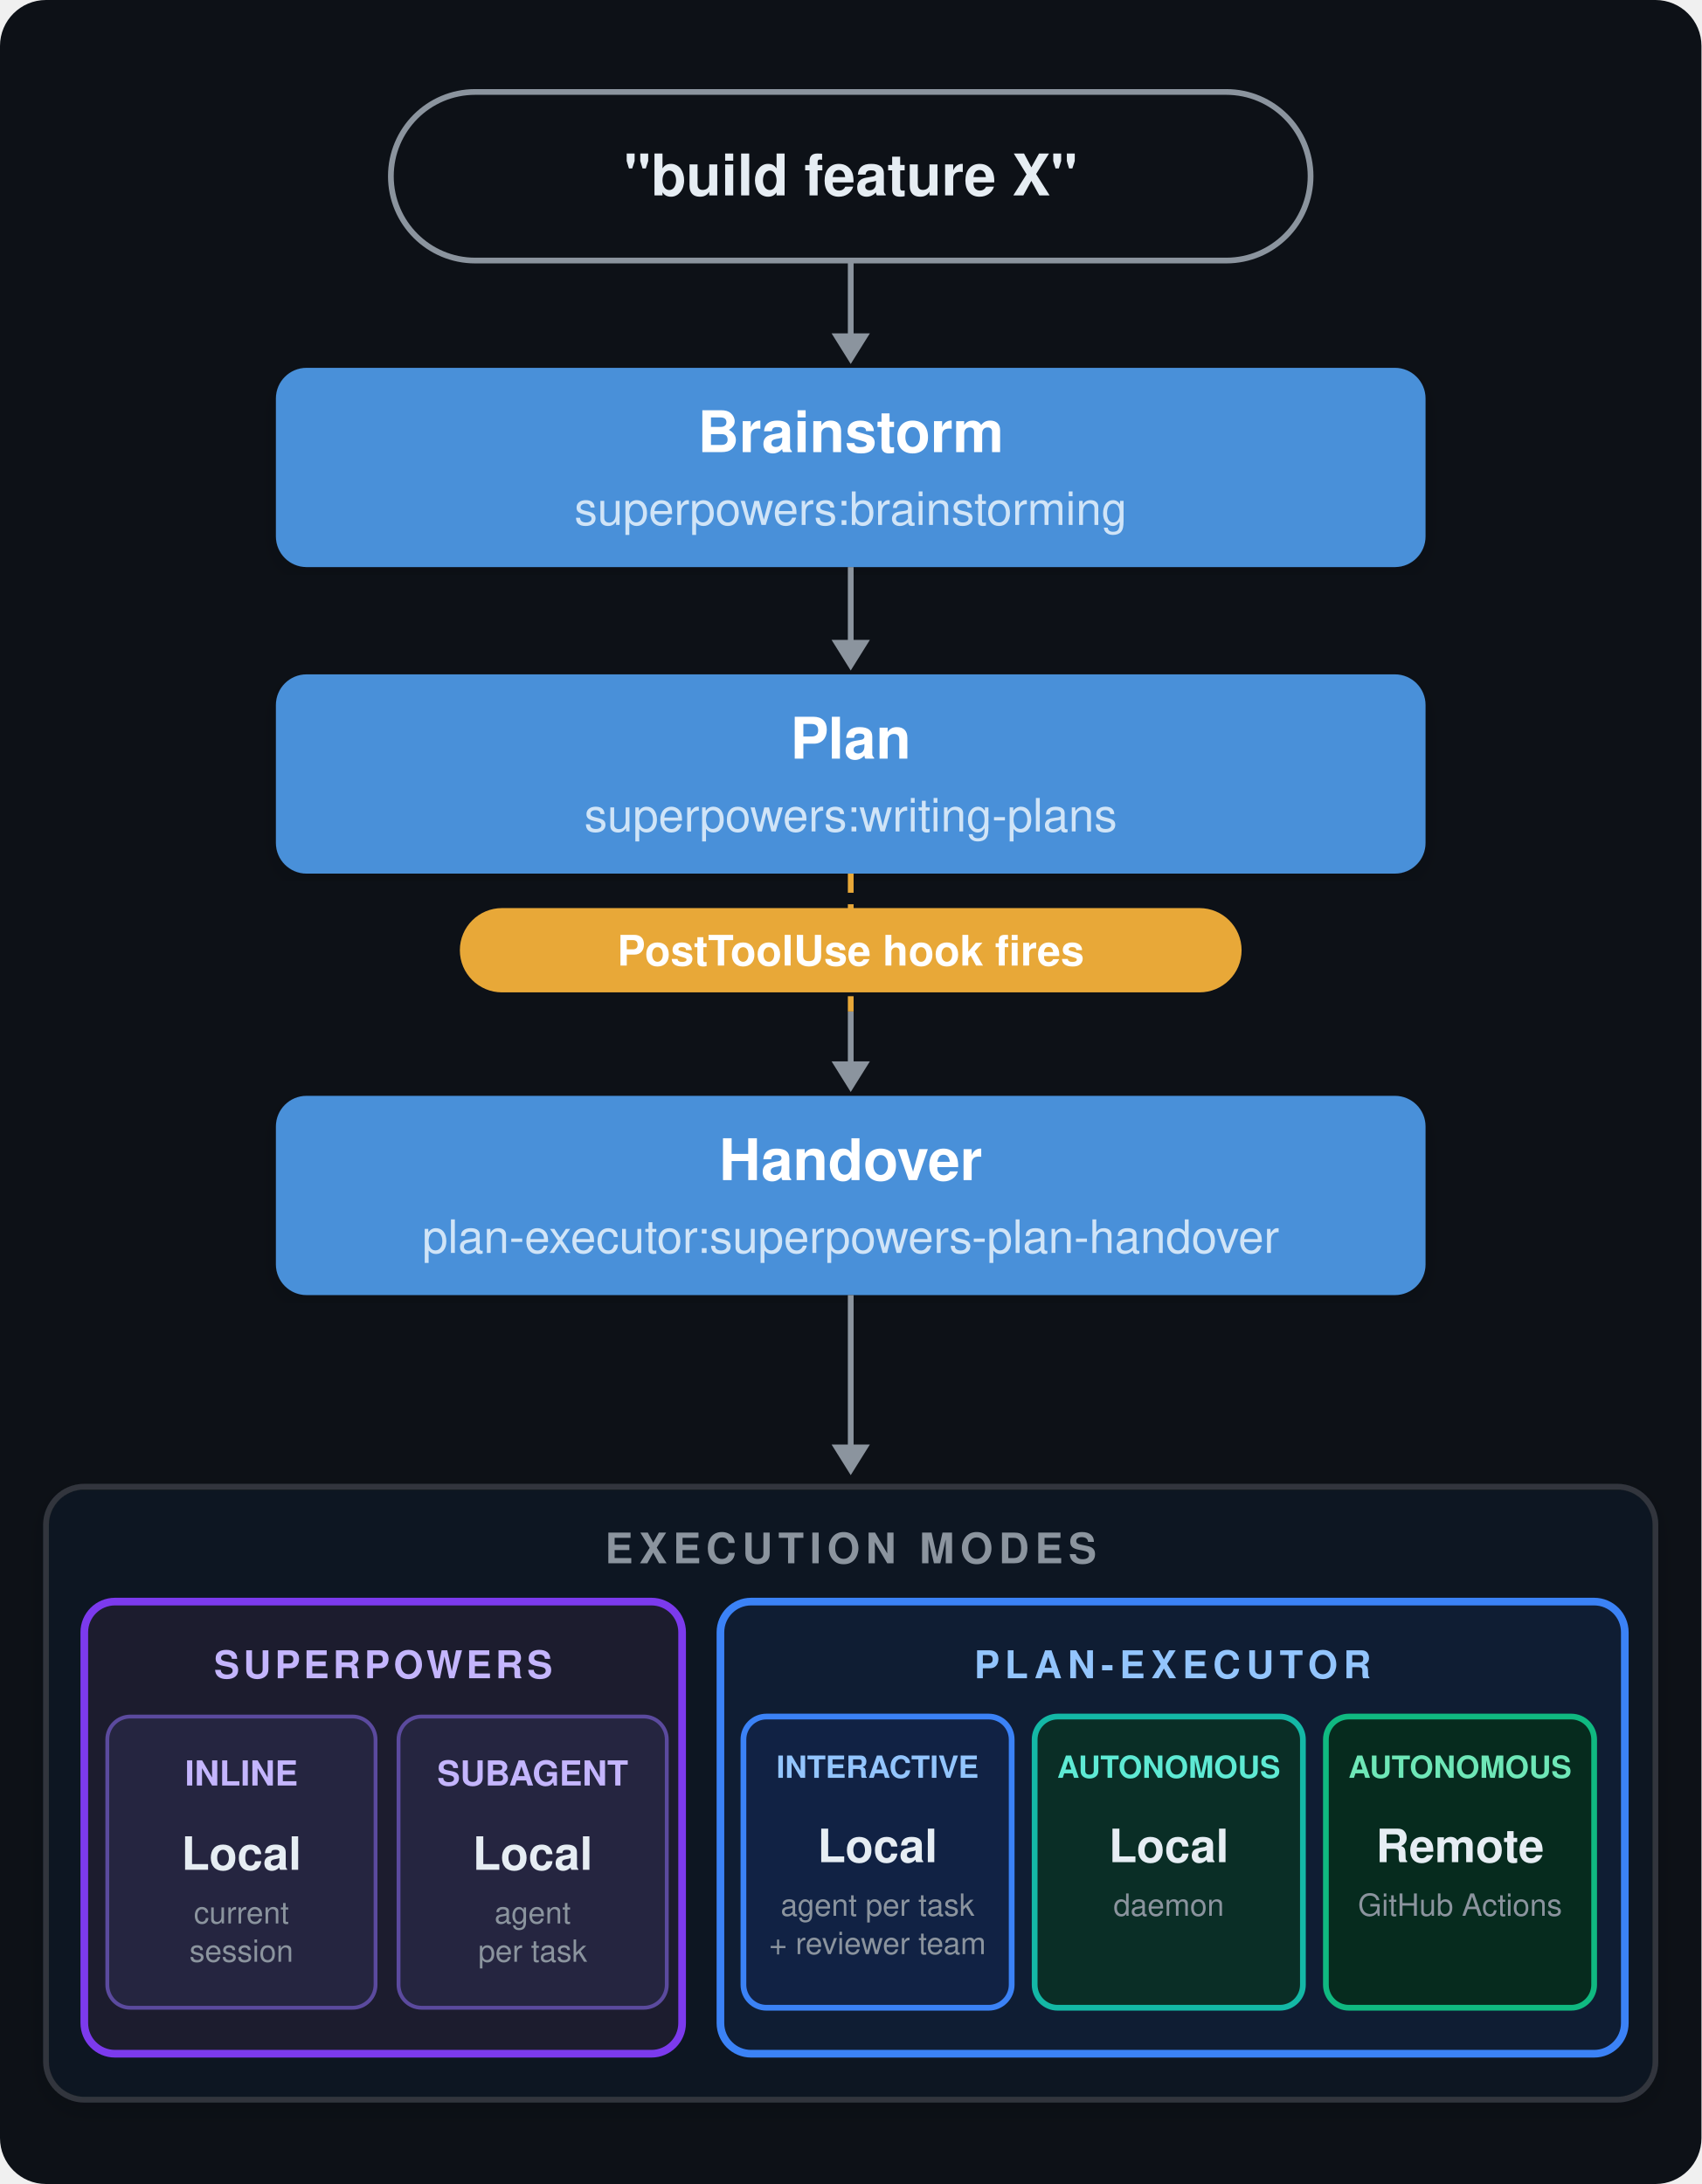
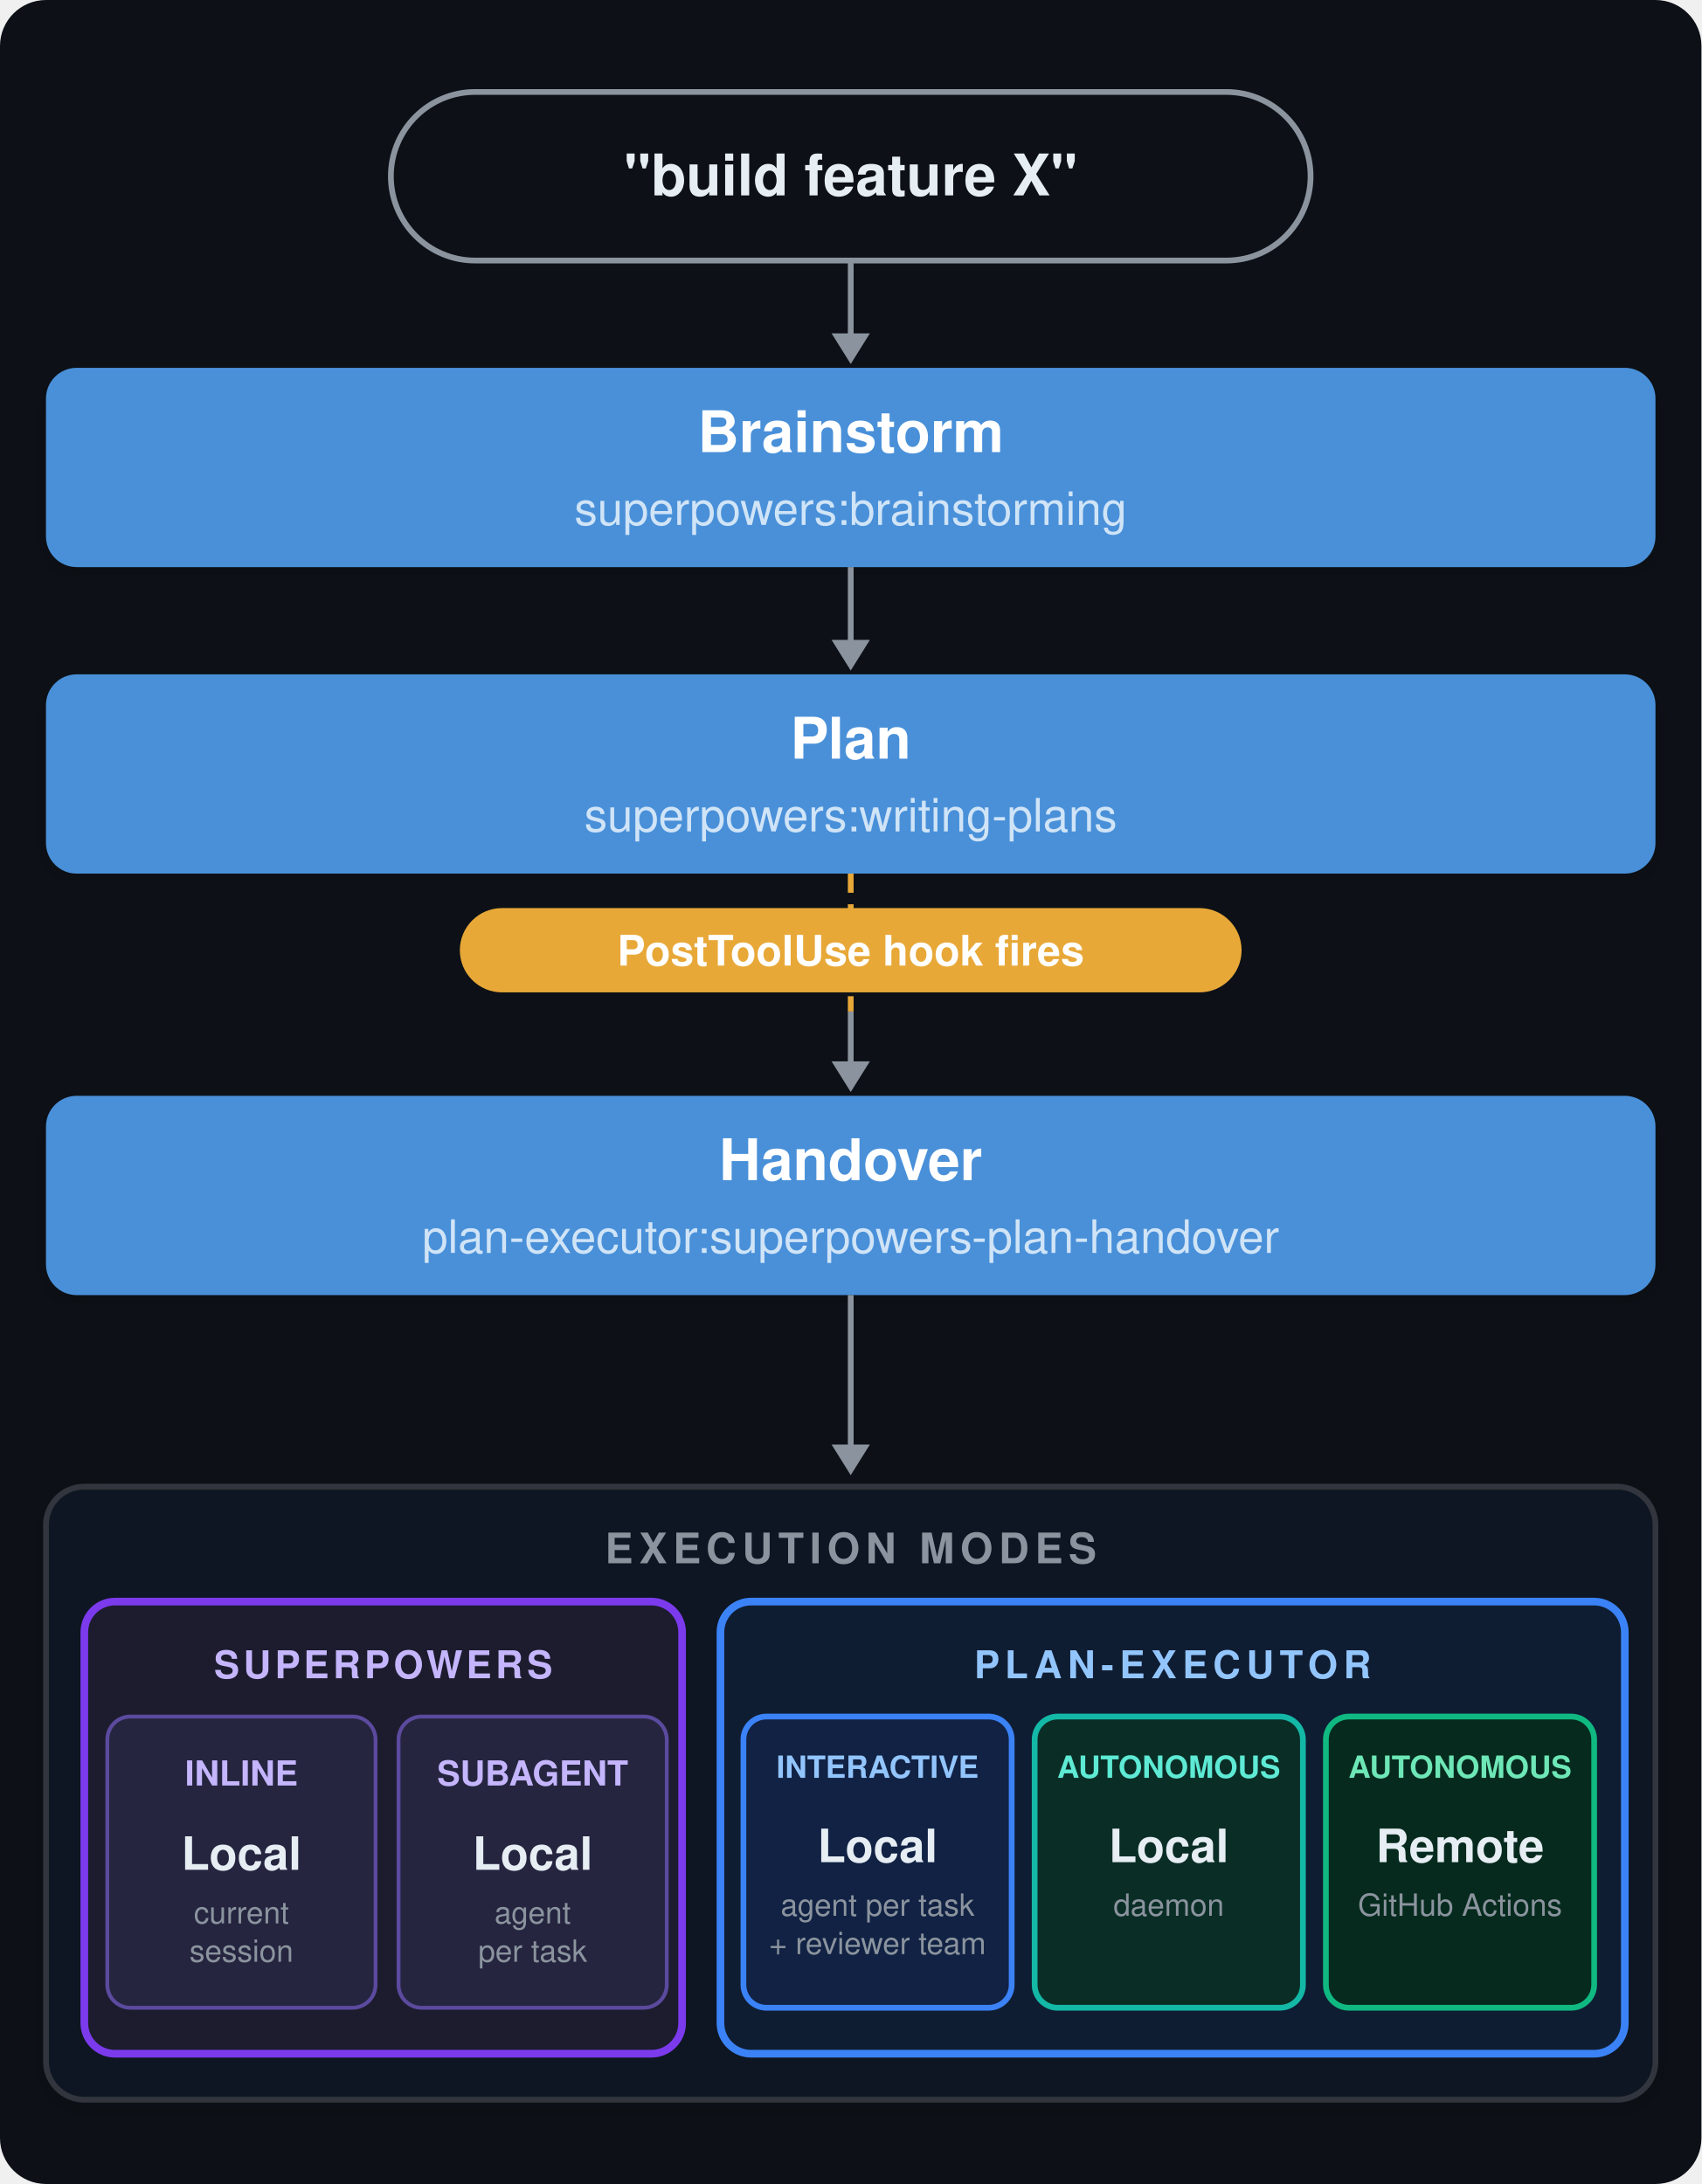
<svg xmlns="http://www.w3.org/2000/svg" viewBox="0 0 444 570" font-family="-apple-system,BlinkMacSystemFont,'Segoe UI',Helvetica,Arial,sans-serif">
  <defs>
    <filter id="shadow" x="-4%" y="-4%" width="108%" height="108%">
      <feDropShadow dx="0" dy="2" stdDeviation="3" flood-opacity="0.15" />
    </filter>
  </defs>
  <rect width="444" height="570" rx="12" fill="#0d1117" />
  <rect x="102" y="24" width="240" height="44" rx="22" fill="none" stroke="#8b949e" stroke-width="1.5" />
  <text x="222" y="51" text-anchor="middle" fill="#e6edf3" font-size="15" font-weight="600">"build feature X"</text>
  <line x1="222" y1="68" x2="222" y2="90" stroke="#8b949e" stroke-width="1.5" />
  <polygon points="217,87 222,95 227,87" fill="#8b949e" />
-   <rect x="72" y="96" width="300" height="52" rx="8" fill="#4a90d9" filter="url(#shadow)" />
+   <rect x="12" y="96" width="420" height="52" rx="8" fill="#4a90d9" filter="url(#shadow)" />
  <text x="222" y="118" text-anchor="middle" fill="#fff" font-size="15" font-weight="700">Brainstorm</text>
  <text x="222" y="137" text-anchor="middle" fill="#d0e4f7" font-size="12">superpowers:brainstorming</text>
  <line x1="222" y1="148" x2="222" y2="170" stroke="#8b949e" stroke-width="1.5" />
  <polygon points="217,167 222,175 227,167" fill="#8b949e" />
-   <rect x="72" y="176" width="300" height="52" rx="8" fill="#4a90d9" filter="url(#shadow)" />
+   <rect x="12" y="176" width="420" height="52" rx="8" fill="#4a90d9" filter="url(#shadow)" />
  <text x="222" y="198" text-anchor="middle" fill="#fff" font-size="15" font-weight="700">Plan</text>
  <text x="222" y="217" text-anchor="middle" fill="#d0e4f7" font-size="12">superpowers:writing-plans</text>
  <line x1="222" y1="228" x2="222" y2="264" stroke="#e8a838" stroke-width="1.5" stroke-dasharray="5,3" />
  <rect x="120" y="237" width="204" height="22" rx="11" fill="#e8a838" />
  <text x="222" y="252" text-anchor="middle" fill="#fff" font-size="11" font-weight="600">PostToolUse hook fires</text>
  <line x1="222" y1="264" x2="222" y2="280" stroke="#8b949e" stroke-width="1.5" />
  <polygon points="217,277 222,285 227,277" fill="#8b949e" />
-   <rect x="72" y="286" width="300" height="52" rx="8" fill="#4a90d9" filter="url(#shadow)" />
+   <rect x="12" y="286" width="420" height="52" rx="8" fill="#4a90d9" filter="url(#shadow)" />
  <text x="222" y="308" text-anchor="middle" fill="#fff" font-size="15" font-weight="700">Handover</text>
  <text x="222" y="327" text-anchor="middle" fill="#d0e4f7" font-size="12">plan-executor:superpowers-plan-handover</text>
  <line x1="222" y1="338" x2="222" y2="380" stroke="#8b949e" stroke-width="1.5" />
  <polygon points="217,377 222,385 227,377" fill="#8b949e" />
  <rect x="12" y="388" width="420" height="160" rx="10" fill="#111820" stroke="#30363d" stroke-width="1.5" filter="url(#shadow)" />
  <text x="222" y="408" text-anchor="middle" fill="#8b949e" font-size="11" font-weight="600" letter-spacing="1.5">EXECUTION MODES</text>
  <rect x="22" y="418" width="156" height="118" rx="8" fill="#1c1c2e" stroke="#7c3aed" stroke-width="2" />
  <text x="100" y="438" text-anchor="middle" fill="#c4b5fd" font-size="10" font-weight="600" letter-spacing="1">SUPERPOWERS</text>
  <rect x="28" y="448" width="70" height="76" rx="6" fill="#252540" stroke="#5b4a9e" stroke-width="1" />
  <text x="63" y="466" text-anchor="middle" fill="#c4b5fd" font-size="9" font-weight="600">INLINE</text>
  <text x="63" y="488" text-anchor="middle" fill="#e6edf3" font-size="12" font-weight="600">Local</text>
  <text x="63" y="502" text-anchor="middle" fill="#8b949e" font-size="8">current</text>
  <text x="63" y="512" text-anchor="middle" fill="#8b949e" font-size="8">session</text>
  <rect x="104" y="448" width="70" height="76" rx="6" fill="#252540" stroke="#5b4a9e" stroke-width="1" />
  <text x="139" y="466" text-anchor="middle" fill="#c4b5fd" font-size="9" font-weight="600">SUBAGENT</text>
  <text x="139" y="488" text-anchor="middle" fill="#e6edf3" font-size="12" font-weight="600">Local</text>
  <text x="139" y="502" text-anchor="middle" fill="#8b949e" font-size="8">agent</text>
  <text x="139" y="512" text-anchor="middle" fill="#8b949e" font-size="8">per task</text>
  <rect x="188" y="418" width="236" height="118" rx="8" fill="#0f1d33" stroke="#3b82f6" stroke-width="2" />
  <text x="306" y="438" text-anchor="middle" fill="#93c5fd" font-size="10" font-weight="700" letter-spacing="1.5">PLAN-EXECUTOR</text>
  <rect x="194" y="448" width="70" height="76" rx="6" fill="#112244" stroke="#3b82f6" stroke-width="1.5" />
  <text x="229" y="464" text-anchor="middle" fill="#93c5fd" font-size="8" font-weight="600">INTERACTIVE</text>
  <text x="229" y="486" text-anchor="middle" fill="#e6edf3" font-size="12" font-weight="600">Local</text>
  <text x="229" y="500" text-anchor="middle" fill="#8b949e" font-size="8">agent per task</text>
  <text x="229" y="510" text-anchor="middle" fill="#8b949e" font-size="8">+ reviewer team</text>
  <rect x="270" y="448" width="70" height="76" rx="6" fill="#0a2e26" stroke="#14b8a6" stroke-width="1.5" />
  <text x="305" y="464" text-anchor="middle" fill="#5eead4" font-size="8" font-weight="600">AUTONOMOUS</text>
  <text x="305" y="486" text-anchor="middle" fill="#e6edf3" font-size="12" font-weight="600">Local</text>
  <text x="305" y="500" text-anchor="middle" fill="#8b949e" font-size="8">daemon</text>
  <rect x="346" y="448" width="70" height="76" rx="6" fill="#062b1e" stroke="#10b981" stroke-width="1.5" />
  <text x="381" y="464" text-anchor="middle" fill="#6ee7b7" font-size="8" font-weight="600">AUTONOMOUS</text>
  <text x="381" y="486" text-anchor="middle" fill="#e6edf3" font-size="12" font-weight="600">Remote</text>
  <text x="381" y="500" text-anchor="middle" fill="#8b949e" font-size="8">GitHub Actions</text>
</svg>
